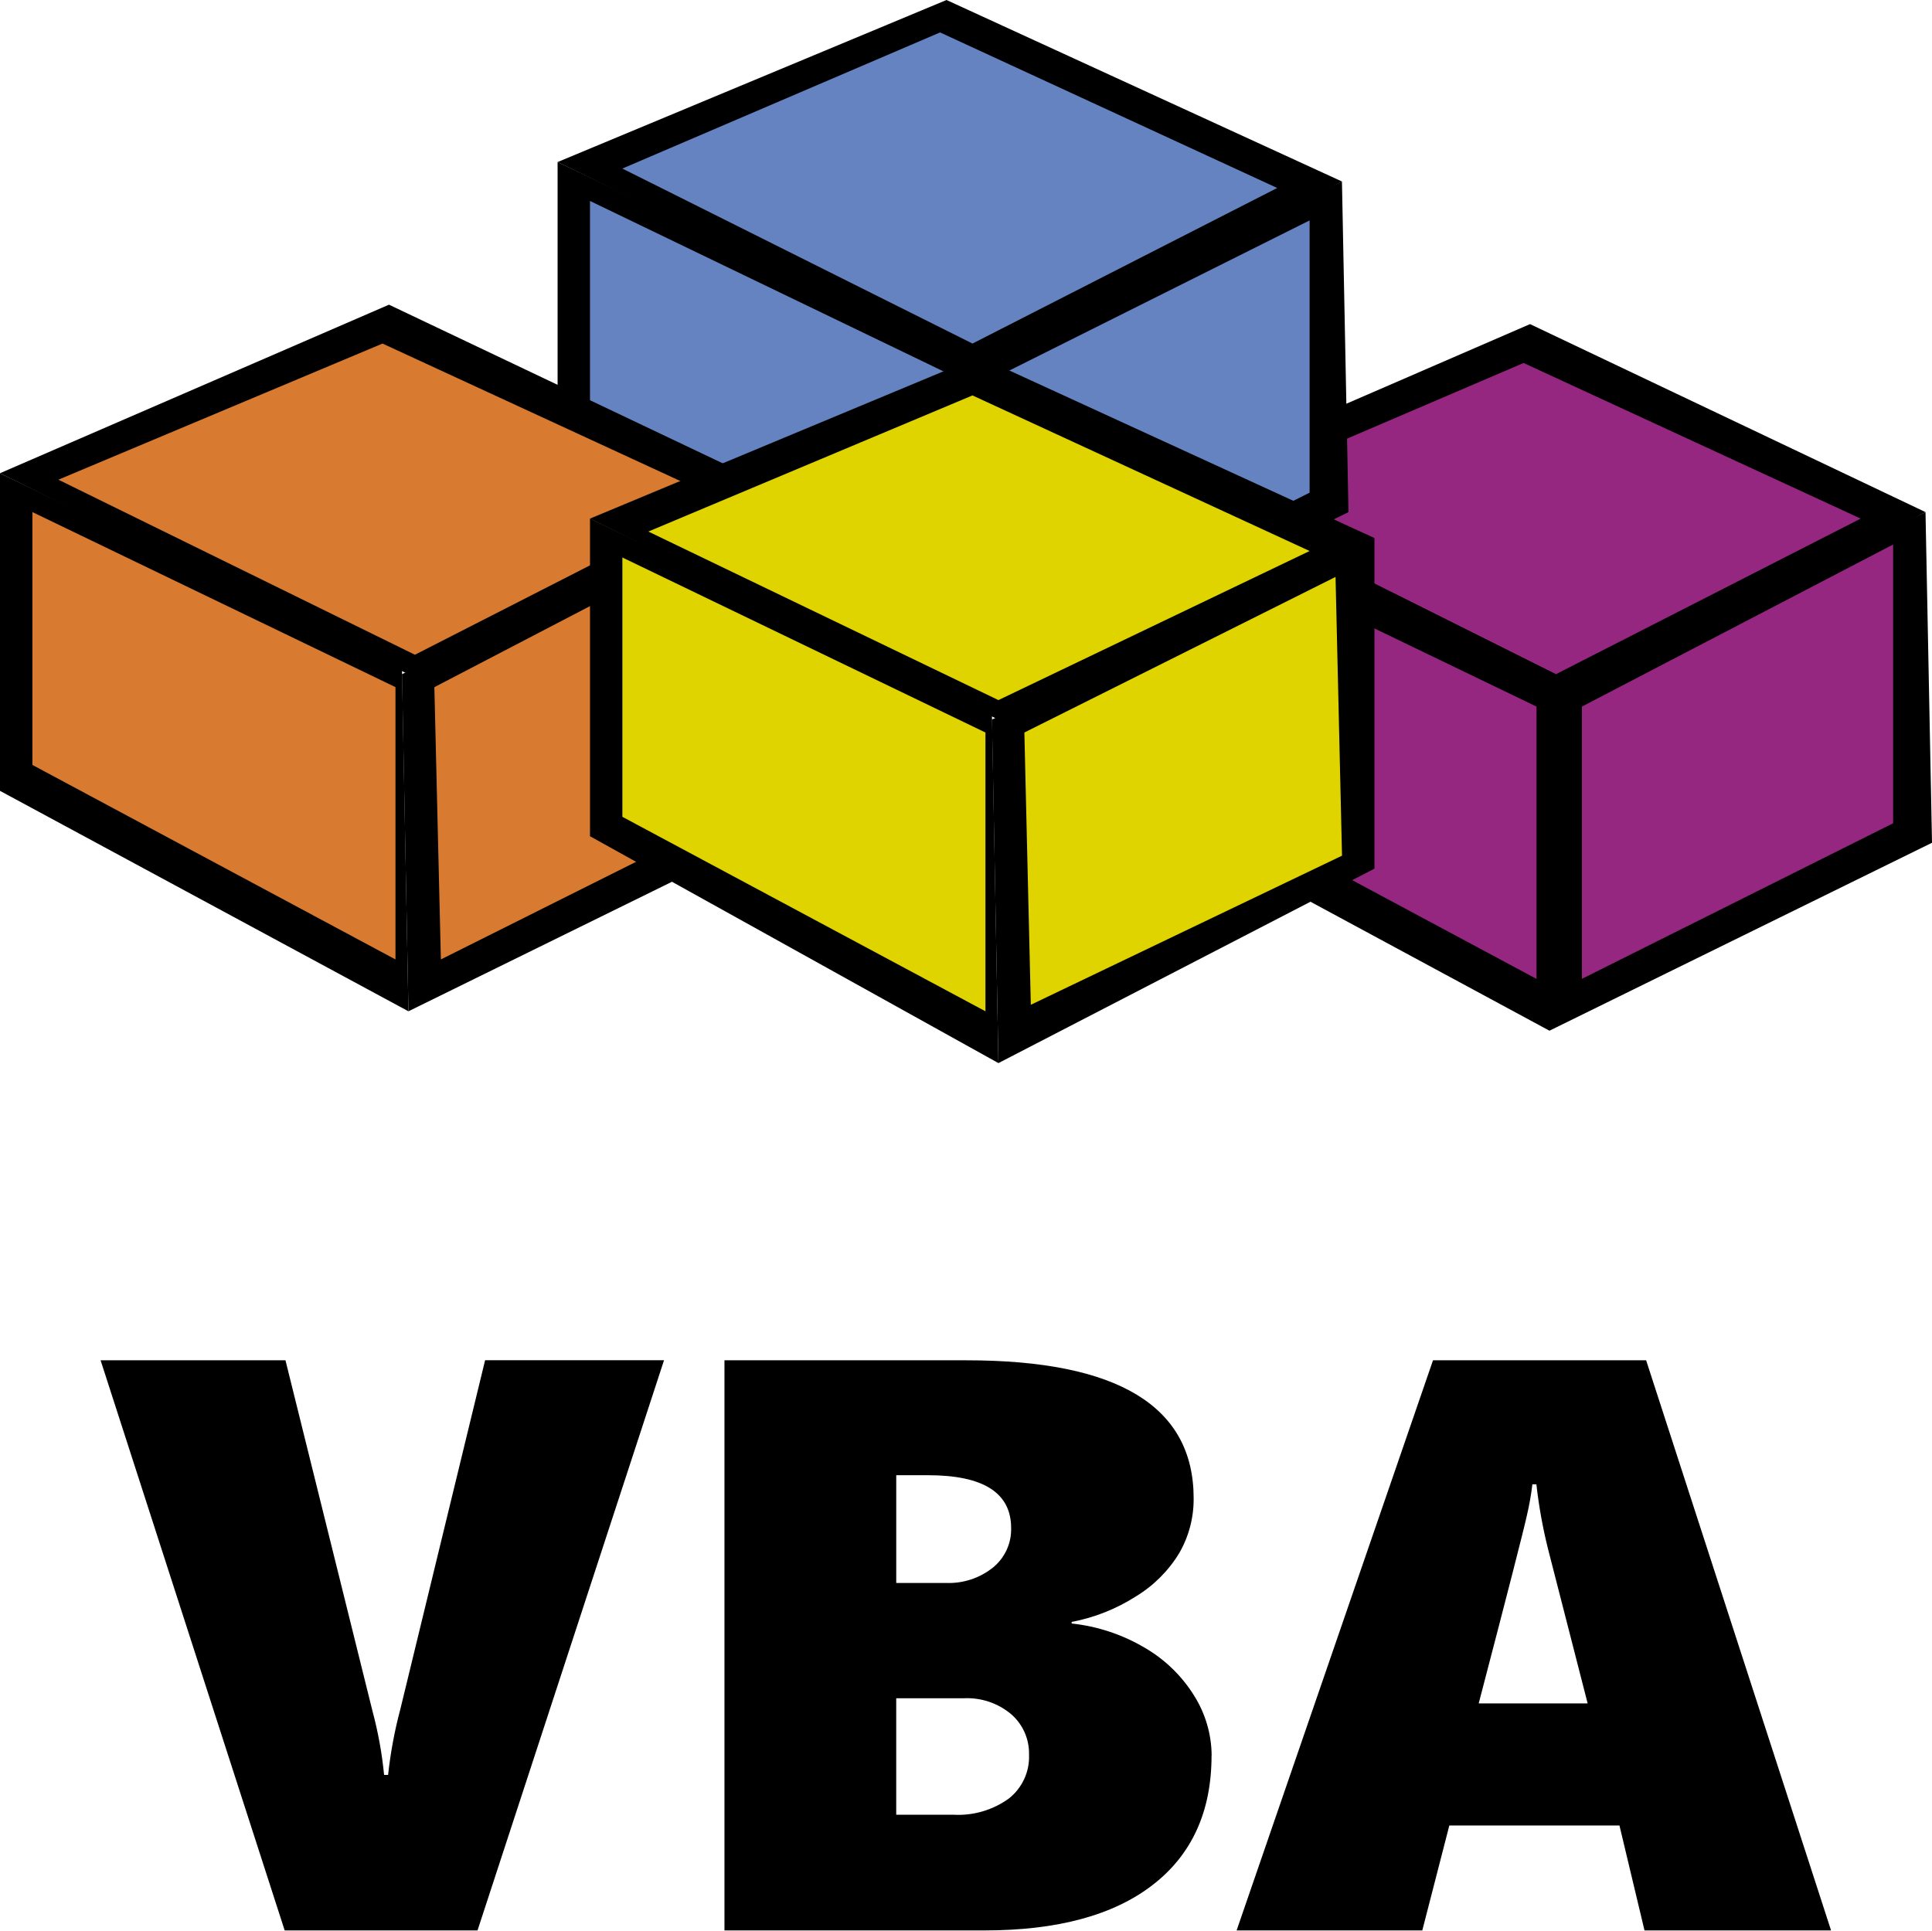
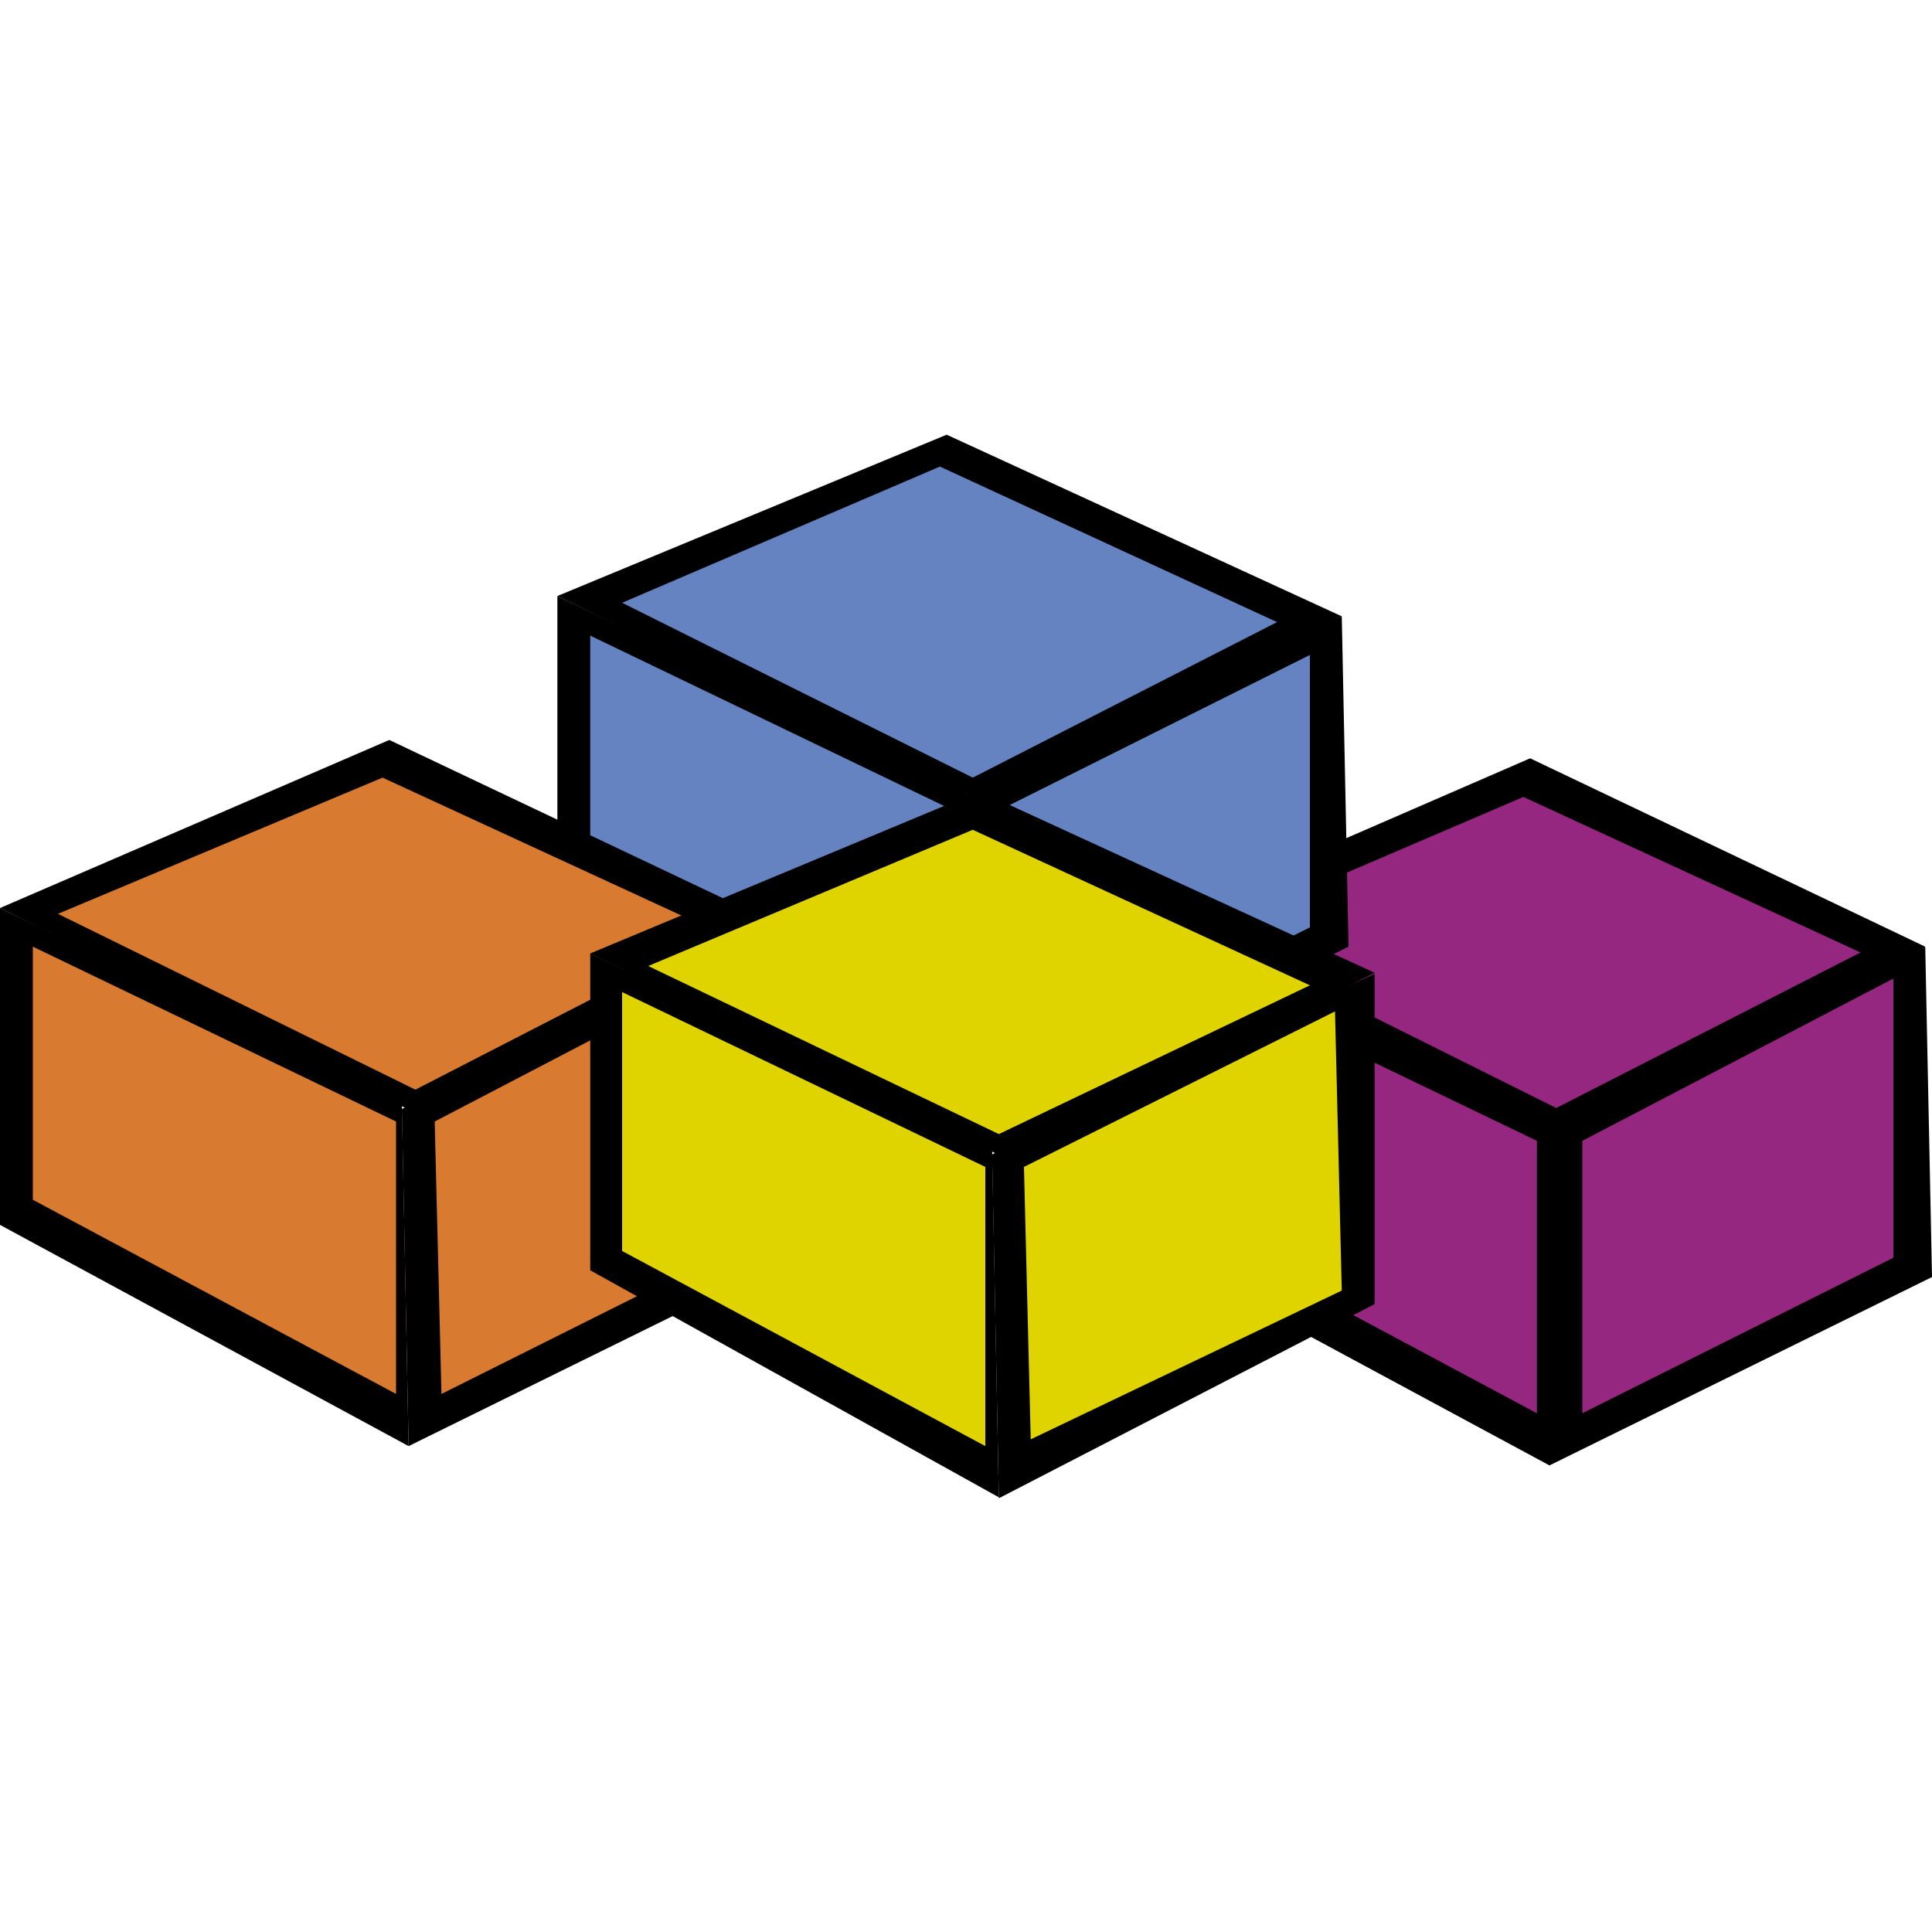
- <svg xmlns="http://www.w3.org/2000/svg" width="170.819" height="170.7">
-   <path d="M100.887 71.65V43.566l36.11 17.196v30.38l-36.11-19.49" />
-   <path fill="#952781" d="M103.754 69.36V47.003l32.098 15.478v24.08l-32.098-17.2" />
-   <path d="M100.887 43.565L135.28 28.66l34.966 16.623-31.53 16.624-37.83-18.342" />
-   <path fill="#952781" d="M106.618 44.138l28.09-12.04 29.805 13.76-26.94 13.756-30.955-15.476" />
-   <path d="M136.427 61.334l.57 29.807 33.823-16.62-.575-29.23-33.82 16.05" />
-   <path fill="#952781" d="M139.865 62.48v24.075L167.38 72.8V48.15l-27.515 14.33" />
-   <path d="M49.3 42.417V14.33l36.11 17.198v30.38L49.3 42.418" />
-   <path fill="#6483c0" d="M52.165 40.125V17.77l32.098 15.477v24.65L52.165 40.124" />
-   <path d="M49.3 14.33L83.687 0l34.968 16.05L87.13 32.674 49.3 14.33" />
-   <path fill="#6483c0" d="M55.027 14.904l28.09-12.037 29.808 13.756L85.983 30.38 55.027 14.905" />
-   <path d="M84.836 32.1l.573 29.807 33.82-16.624-.58-29.232L84.83 32.1" />
-   <path fill="#6483c0" d="M88.276 33.247v24.075l27.514-13.757V19.49L88.276 33.246" />
-   <path d="M0 69.932V41.845L35.54 59.04l.573 30.385L0 69.932" />
-   <path fill="#d87b30" d="M2.866 67.64V45.282l32.1 15.478v24.08l-32.1-17.2" />
-   <path d="M0 41.845l34.392-14.903L69.36 43.565 37.26 60.19 0 41.844" />
-   <path fill="#d87b30" d="M5.16 42.417L33.82 30.38l29.808 13.76-26.943 13.756L5.16 42.416" />
-   <path d="M35.54 59.614l.573 29.81L69.933 72.8l-.574-29.235-33.82 16.05" />
-   <path fill="#d87b30" d="M38.405 60.76l.575 24.078 27.514-13.76-.573-24.648-27.51 14.33" />
-   <path d="M52.165 73.944V45.858l35.537 17.196.574 30.95-36.11-20.06" />
-   <path fill="#e0d400" d="M55.027 72.226v-22.93L87.13 64.774v24.65L55.026 72.227" />
-   <path d="M52.165 45.858l34.39-14.33 34.968 16.048-32.1 16.624-37.258-18.342" />
-   <path fill="#e0d400" d="M57.322 47.003l28.66-12.037 29.808 13.757-27.514 13.184-30.954-14.904" />
-   <path d="M87.702 63.626l.574 30.38 33.247-17.196V47.576l-33.82 16.05" />
-   <path fill="#e0d400" d="M90.57 64.774l.57 24.074 27.516-13.184-.573-24.648L90.57 64.774" />
-   <path d="M42.22 170.7H25.17L8.894 120.286H25.24l7.7 31.043a34.7 34.7 0 011.02 5.62h.353a38.792 38.792 0 011.09-5.84l7.488-30.83h15.82zm64.9-15.47q0 7.42-5.2 11.444T87.046 170.7H64.053v-50.414h21.41q20.074 0 20.074 12.2a9.513 9.513 0 01-1.266 4.834 11.385 11.385 0 01-3.85 3.85 16.108 16.108 0 01-5.67 2.25v.14a16.006 16.006 0 016.435 2.128 12.558 12.558 0 014.395 4.254 10.06 10.06 0 011.547 5.29zM89.4 135.123q0-4.676-7.348-4.676h-2.81v9.527h4.394a6.244 6.244 0 004.148-1.354 4.35 4.35 0 001.616-3.498zm1.582 20.04a4.585 4.585 0 00-1.582-3.587 6.064 6.064 0 00-4.184-1.406H79.24v10.3h5.06a7.65 7.65 0 004.887-1.425 4.694 4.694 0 001.796-3.884zM145.4 170.7l-2.215-9.28h-15.042l-2.39 9.28h-16.418l17.365-50.414h18.844l16.35 50.414zm-9.562-39.445h-.352a24.49 24.49 0 01-.492 2.777q-.422 1.934-4.254 16.594h9.633l-3.516-13.71a43.36 43.36 0 01-1.015-5.66z" />
+ <svg xmlns="http://www.w3.org/2000/svg" version="1.1" id="Layer_1" x="0px" y="0px" viewBox="0 0 200 200" style="enable-background:new 0 0 200 200;" xml:space="preserve">
+   <style type="text/css">
+ 	.st0{fill:#952781;}
+ 	.st1{fill:#6483C0;}
+ 	.st2{fill:#D87B30;}
+ 	.st3{fill:#E0D400;}
+ </style>
+   <g>
+     <path d="M118.1,128.9V96l42.3,20.1v35.6L118.1,128.9" />
+     <path class="st0" d="M121.5,126.2V100l37.6,18.1v28.2L121.5,126.2" />
+     <path d="M118.1,96l40.3-17.5L199.3,98l-36.9,19.5L118.1,96" />
+     <path class="st0" d="M124.8,96.6l32.9-14.1l34.9,16.1l-31.5,16.1L124.8,96.6" />
+     <path d="M159.7,116.8l0.7,34.9l39.6-19.5L199.3,98L159.7,116.8" />
+     <path class="st0" d="M163.8,118.1v28.2l32.2-16.1v-28.9L163.8,118.1" />
+     <path d="M57.7,94.6V61.7L100,81.9v35.6L57.7,94.6" />
+     <path class="st1" d="M61.1,91.9V65.8l37.6,18.1v28.9L61.1,91.9" />
+     <path d="M57.7,61.7L98,45l40.9,18.8L102,83.2L57.7,61.7" />
+     <path class="st1" d="M64.4,62.4l32.9-14.1l34.9,16.1l-31.5,16.1L64.4,62.4" />
+     <path d="M99.3,82.6l0.7,34.9L139.6,98l-0.7-34.2L99.3,82.6" />
+     <path class="st1" d="M103.4,83.9v28.2L135.6,96V67.8L103.4,83.9" />
+     <path d="M0,126.8V94l41.6,20.1l0.7,35.6L0,126.8" />
+     <path class="st2" d="M3.4,124.2V98l37.6,18.1v28.2L3.4,124.2" />
+     <path d="M0,94l40.3-17.4L81.2,96l-37.6,19.5L0,94" />
+     <path class="st2" d="M6,94.6l33.6-14.1l34.9,16.1L43,112.8L6,94.6" />
+     <path d="M41.6,114.8l0.7,34.9l39.6-19.5L81.2,96L41.6,114.8" />
+     <path class="st2" d="M45,116.1l0.7,28.2l32.2-16.1l-0.7-28.9L45,116.1" />
+     <path d="M61.1,131.5V98.7l41.6,20.1l0.7,36.2L61.1,131.5" />
+     <path class="st3" d="M64.4,129.5v-26.8l37.6,18.1v28.9L64.4,129.5" />
+     <path d="M61.1,98.7l40.3-16.8l40.9,18.8l-37.6,19.5L61.1,98.7" />
+     <path class="st3" d="M67.1,100l33.6-14.1l34.9,16.1l-32.2,15.4L67.1,100" />
+     <path d="M102.7,119.5l0.7,35.6l38.9-20.1v-34.2L102.7,119.5" />
+     <path class="st3" d="M106,120.8l0.7,28.2l32.2-15.4l-0.7-28.9L106,120.8" />
+   </g>
+   <path class="st3" d="M14.6,14.7" />
</svg>
